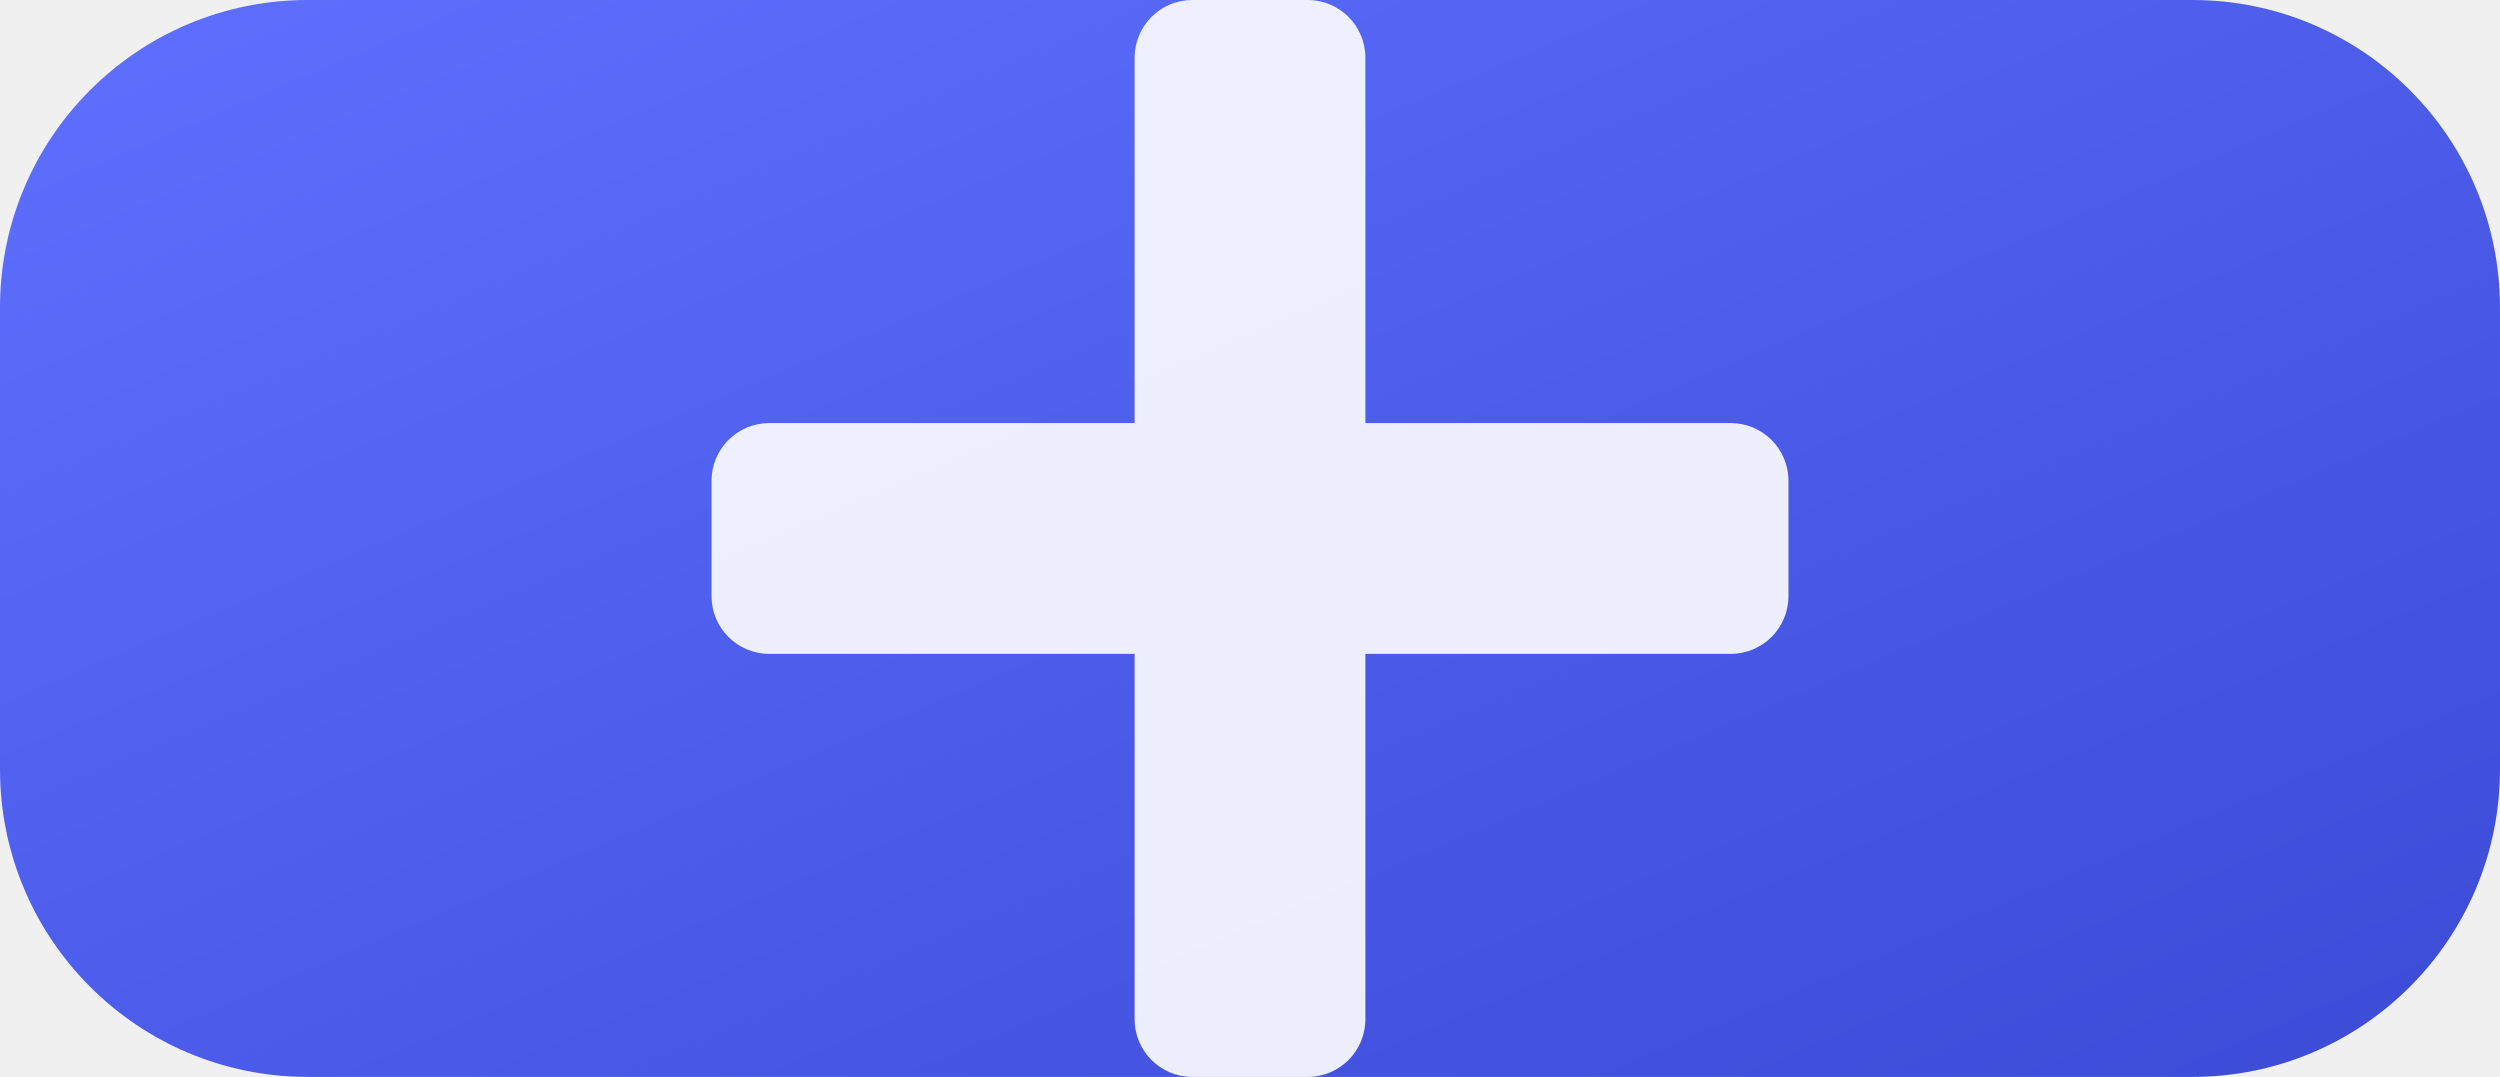
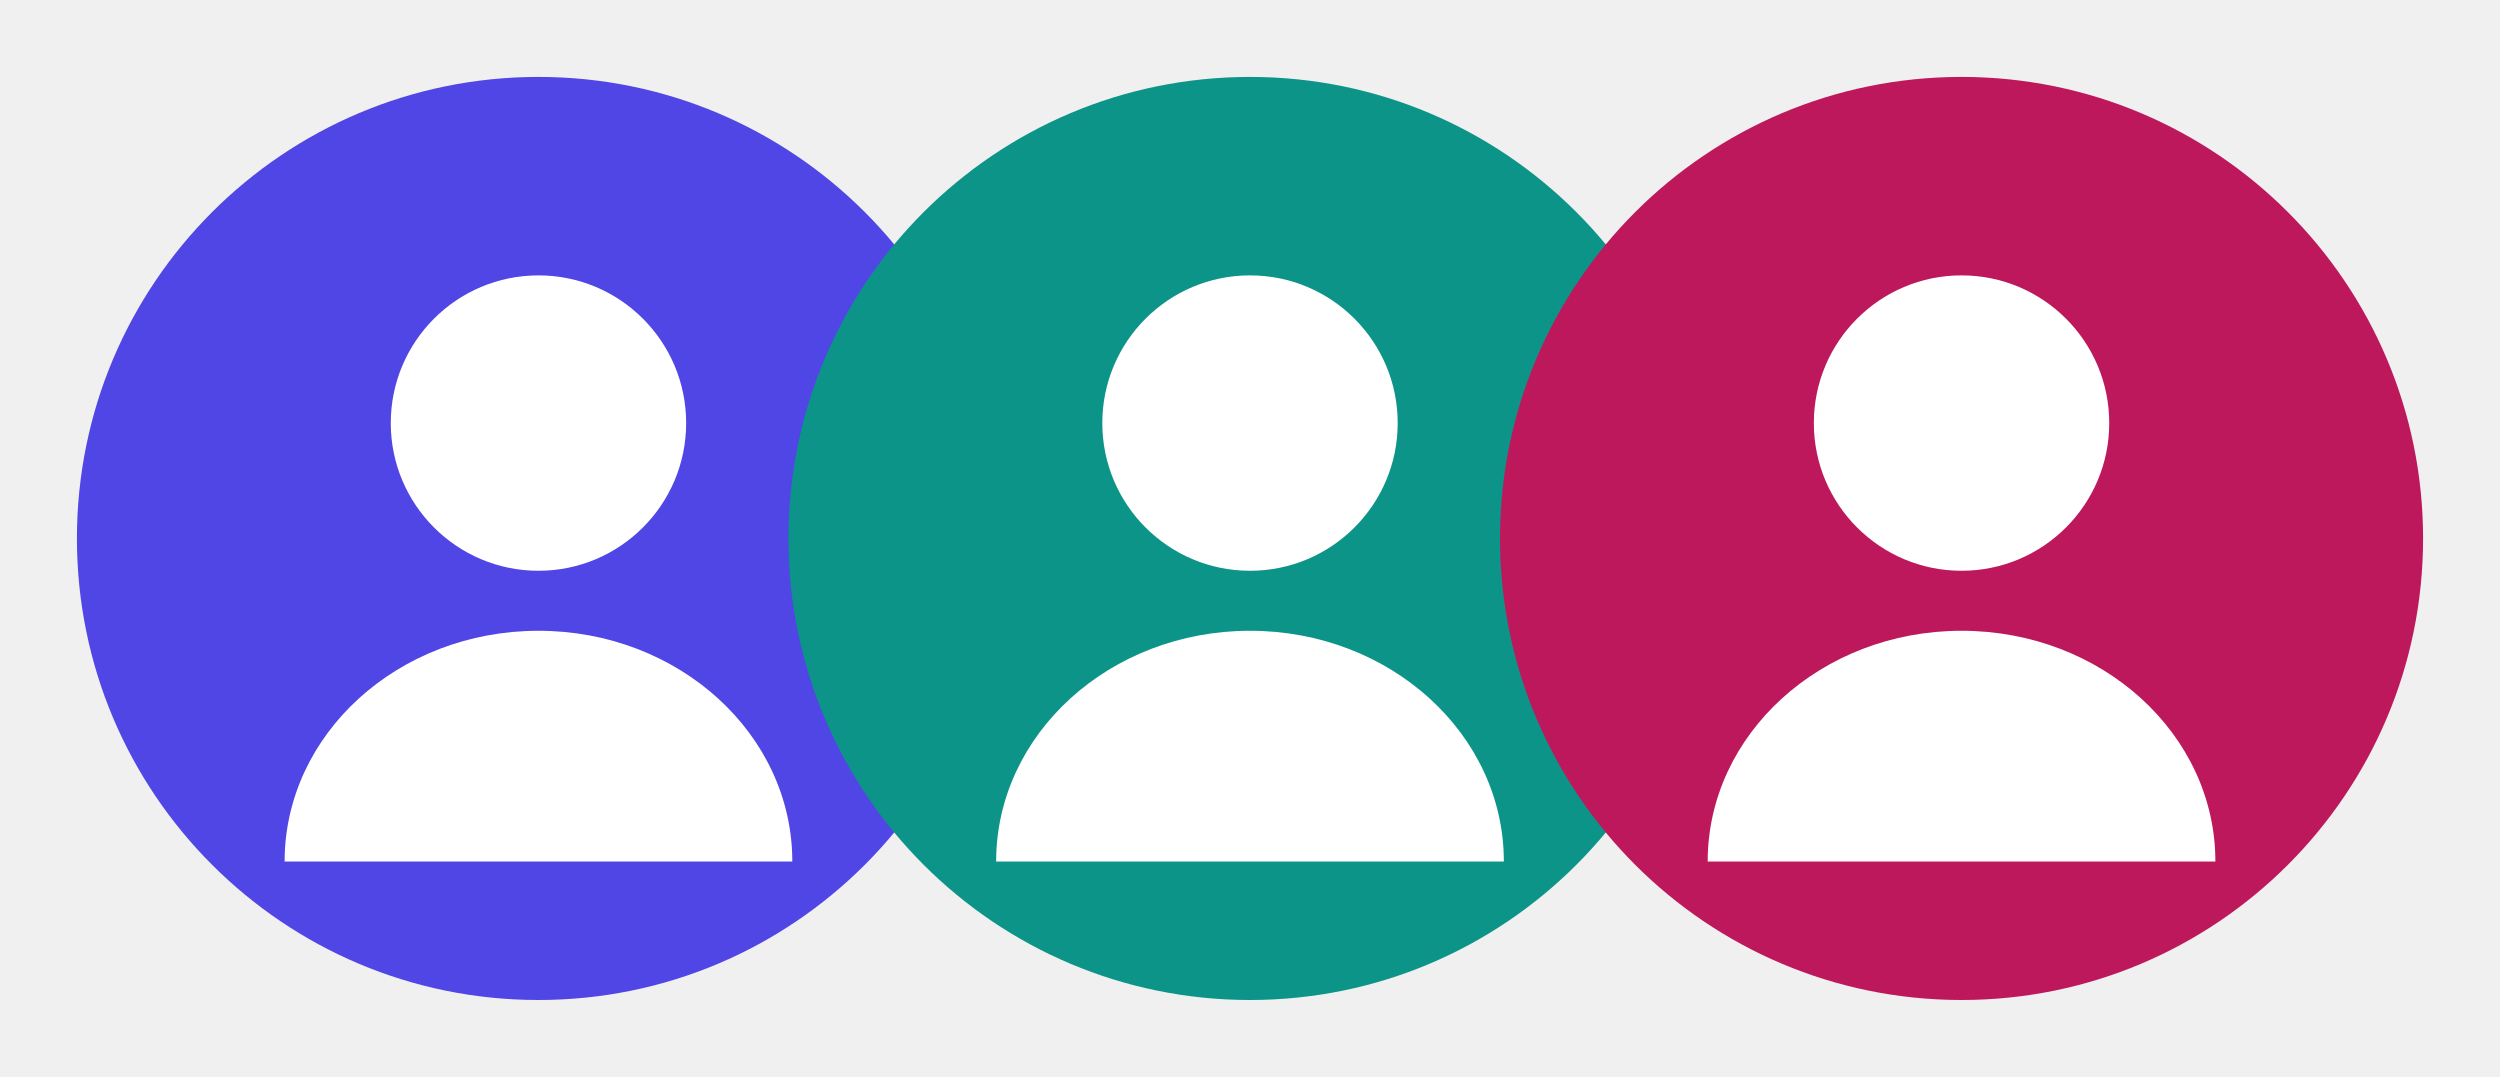
<svg xmlns="http://www.w3.org/2000/svg" viewBox="0 0 130 56" width="130" height="56">
-   <defs>
-     <linearGradient id="g" x1="0" y1="0" x2="1" y2="1">
-       <stop offset="0" stop-color="#5f6FFF" />
-       <stop offset="1" stop-color="#3b4bd6" />
-     </linearGradient>
-   </defs>
-   <rect width="130" height="56" rx="16" fill="url(#g)" />
-   <g fill="white" opacity="0.9">
-     <rect x="59.0" y="0.0" width="12" height="56" rx="3" />
-     <rect x="37.0" y="22.0" width="56" height="12" rx="3" />
-   </g>
-   <text x="65.0" y="32" font-size="18" text-anchor="middle" fill="white" font-family="Arial" opacity="0.85" />
+   <circle cx="28" cy="28" r="24" fill="#4f46e5" />
+   <circle cx="28" cy="22.0" r="7.68" fill="#fff" />
+   <path d="M14.8 44.8 a13.2 12.0 0 0 1 26.4 0z" fill="#fff" />
+   <circle cx="65" cy="28" r="24" fill="#0d9488" />
+   <circle cx="65" cy="22.0" r="7.68" fill="#fff" />
+   <path d="M51.8 44.8 a13.2 12.0 0 0 1 26.4 0z" fill="#fff" />
+   <circle cx="102" cy="28" r="24" fill="#be185d" />
+   <circle cx="102" cy="22.0" r="7.68" fill="#fff" />
+   <path d="M88.8 44.8 a13.2 12.0 0 0 1 26.4 0z" fill="#fff" />
</svg>
